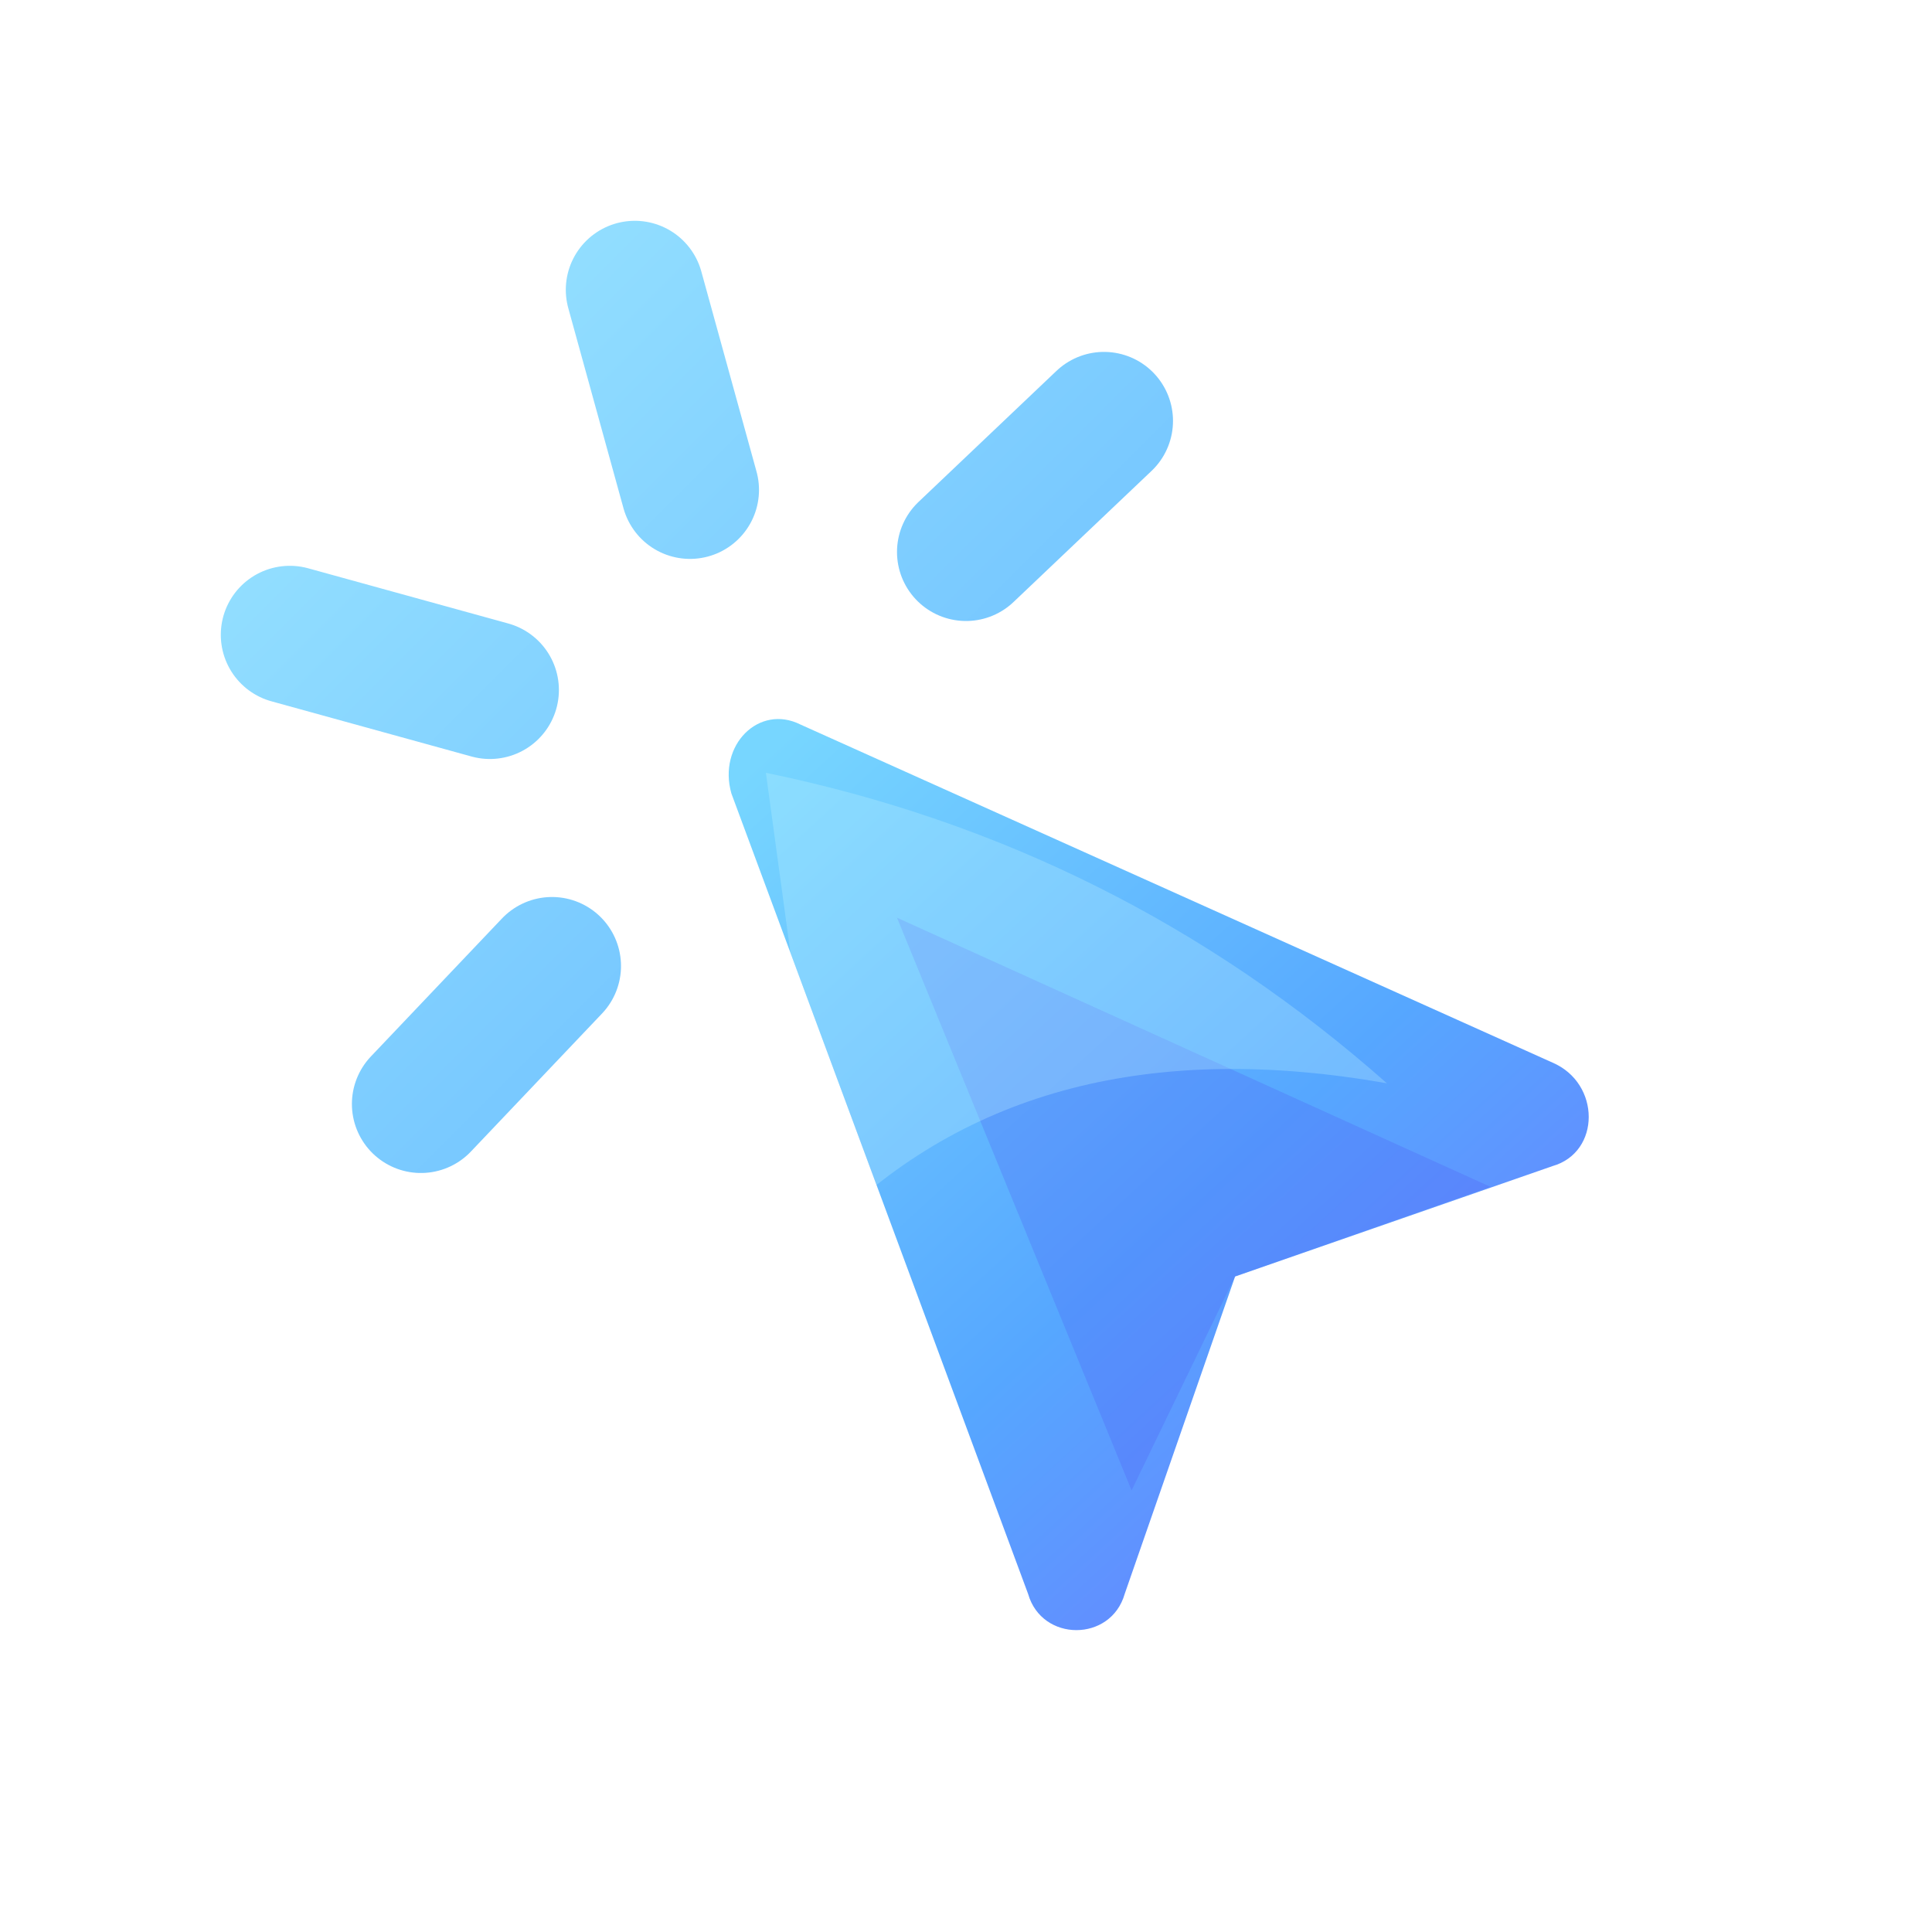
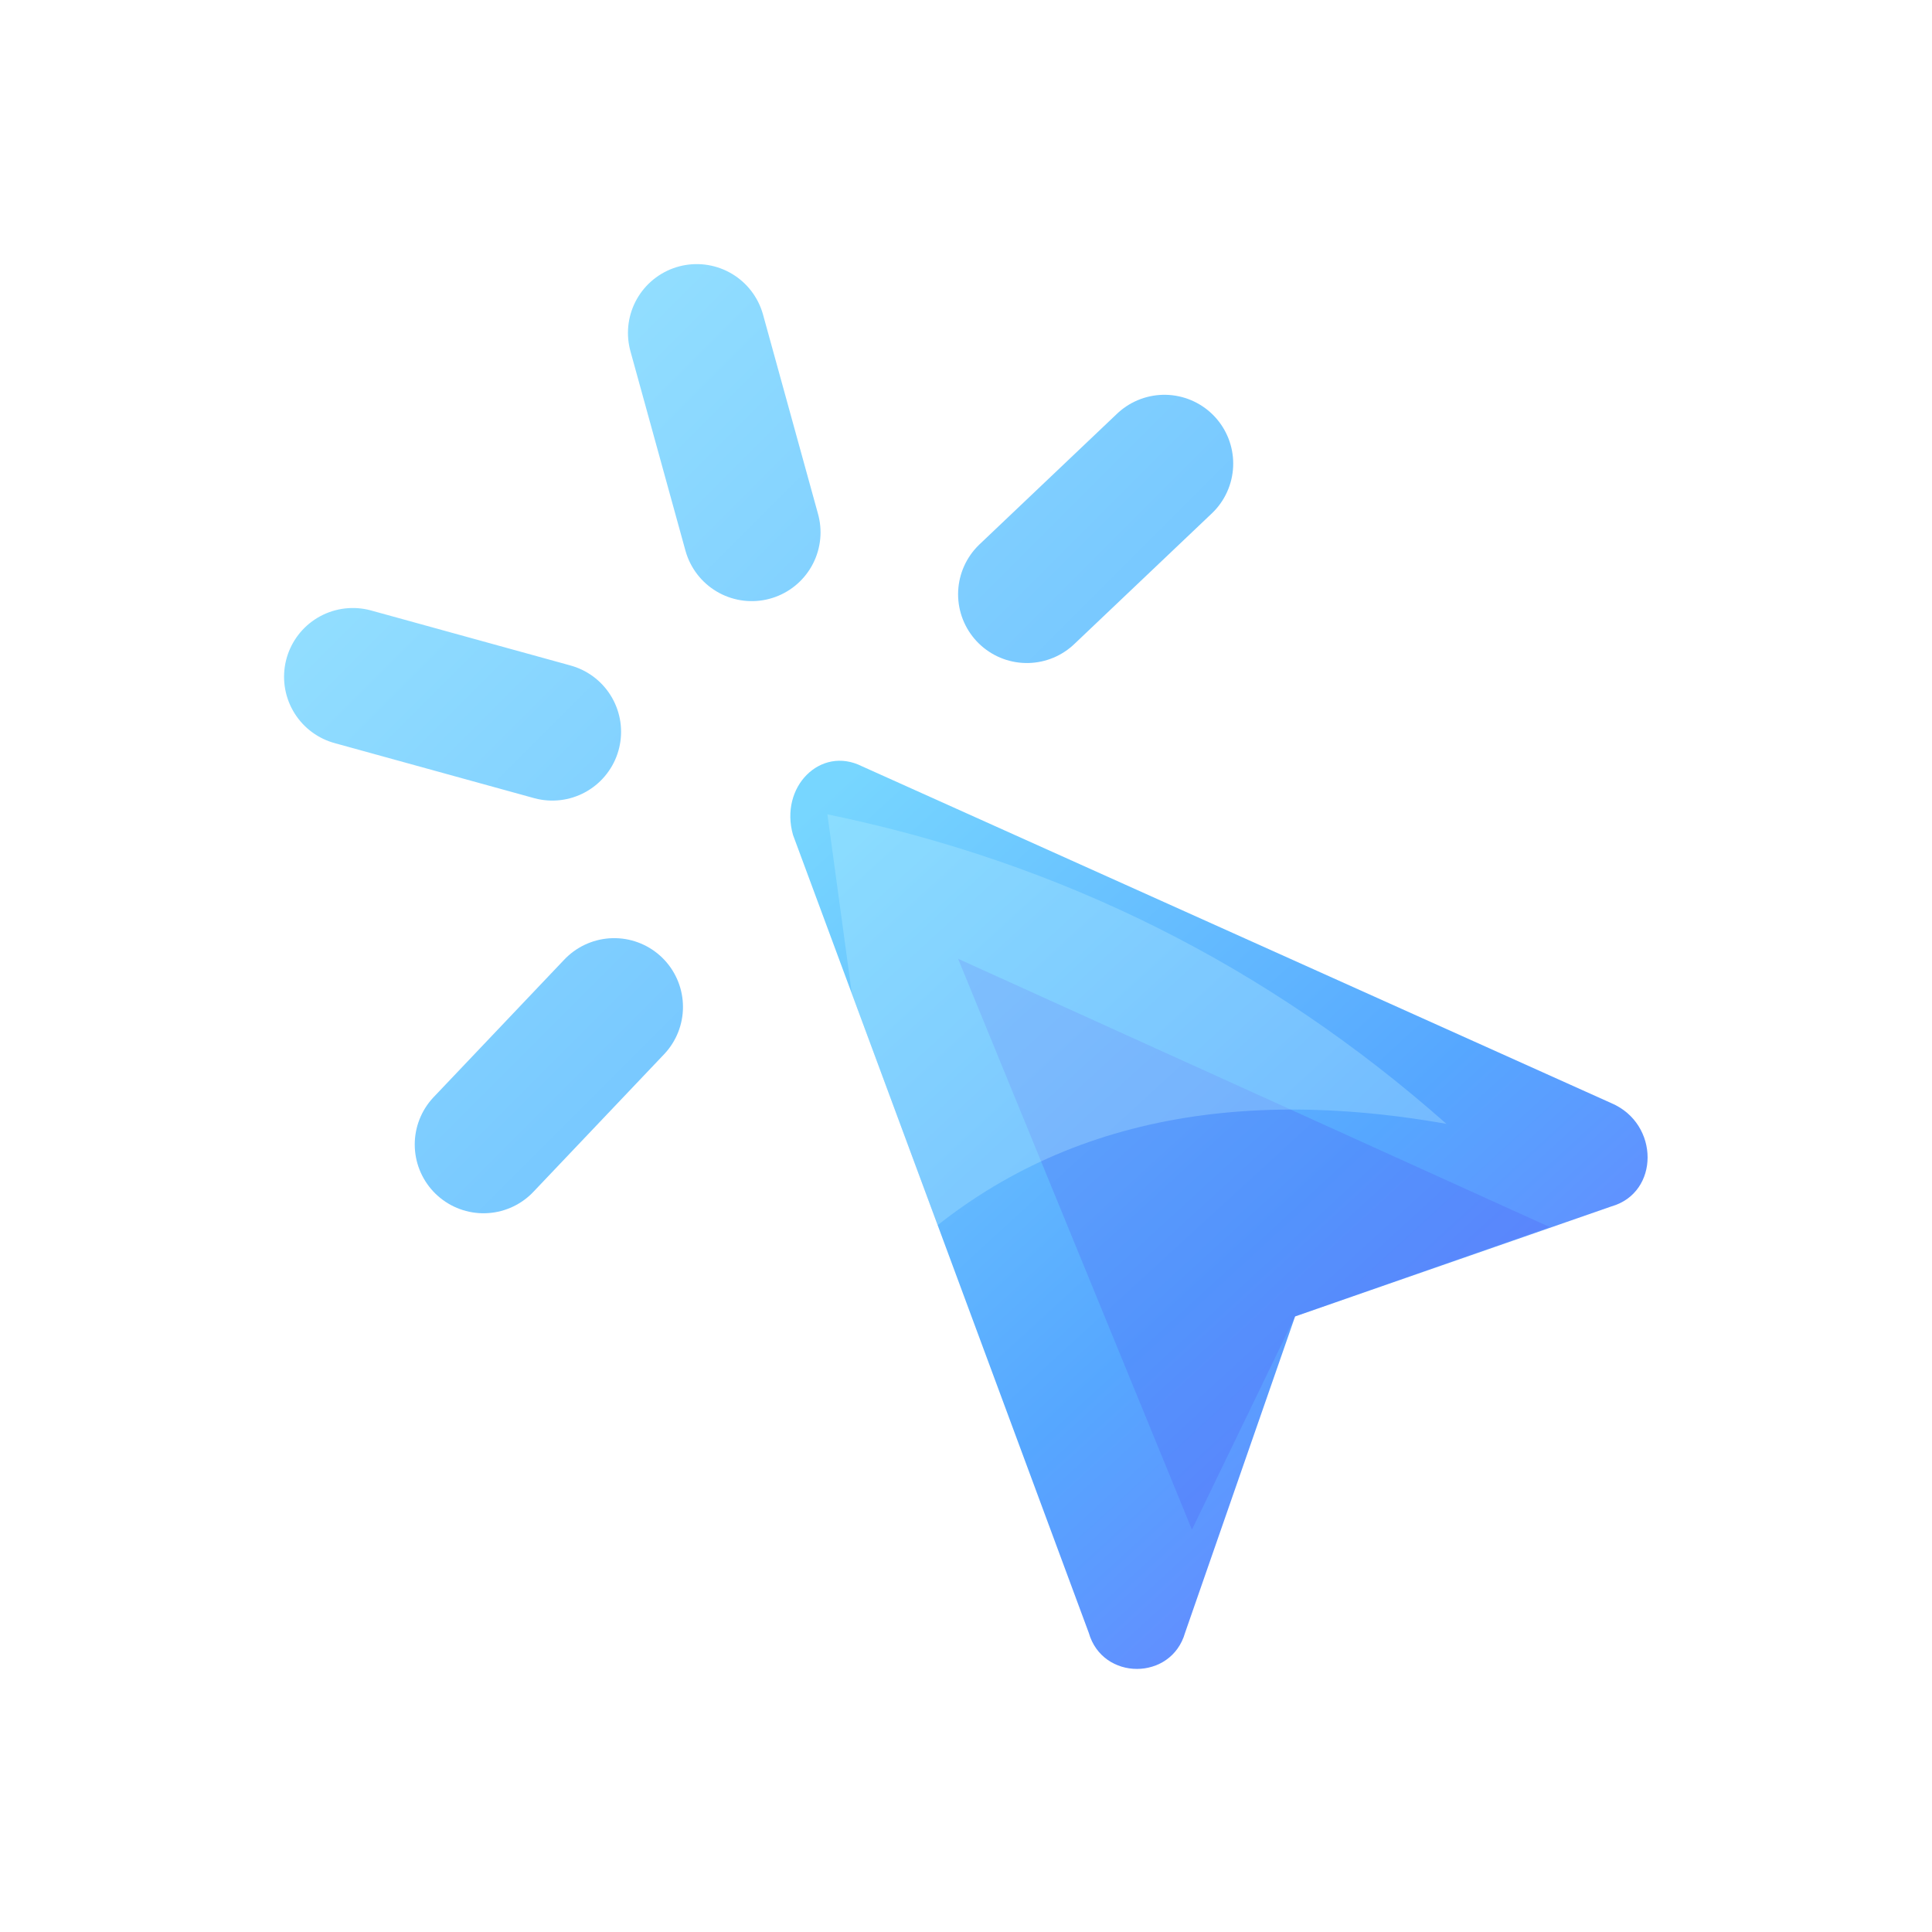
- <svg xmlns="http://www.w3.org/2000/svg" viewBox="-2 -2 28 28">
+ <svg xmlns="http://www.w3.org/2000/svg" viewBox="-2.93 -2.64 28.09 28.09">
  <defs>
    <linearGradient id="pointer" x1="9" y1="9" x2="20" y2="21" gradientUnits="userSpaceOnUse">
      <stop stop-color="#77D6FF" />
      <stop offset=".55" stop-color="#56A7FF" />
      <stop offset="1" stop-color="#6C78FF" />
    </linearGradient>
    <linearGradient id="click" x1="2" y1="2" x2="14" y2="14" gradientUnits="userSpaceOnUse">
      <stop stop-color="#9AE5FF" />
      <stop offset="1" stop-color="#66B9FF" />
    </linearGradient>
    <clipPath id="pointer-shape">
      <path d="M9.6 8.5c-.6-.3-1.2.3-1 1l4.3 11.6c.2.7 1.2.7 1.4 0l1.6-4.6 4.6-1.6c.7-.2.7-1.2 0-1.5L9.6 8.5Z" />
    </clipPath>
  </defs>
  <g fill="none" stroke="url(#click)" stroke-width="2" stroke-linecap="round" stroke-linejoin="round">
    <path d="M7.2 2.2 8 5.1M5.1 8l-2.9-.8M14 4.1 12 6M6 12l-1.9 2" />
  </g>
  <path d="M9.6 8.5c-.6-.3-1.2.3-1 1l4.3 11.6c.2.7 1.2.7 1.4 0l1.6-4.6 4.6-1.6c.7-.2.7-1.2 0-1.5L9.6 8.5Z" fill="url(#pointer)" />
  <g clip-path="url(#pointer-shape)">
    <path d="m15.9 16.5 3.7-1.3-8.6-3.9 3.4 8.3 1.5-3.1Z" fill="#4E57F2" fill-opacity=".24" />
    <path d="M9.1 9.2c3.4.7 6.4 2.2 9 4.5-3.4-.6-6.1.1-8.1 2.1L9.1 9.2Z" fill="#C2F2FF" fill-opacity=".28" />
  </g>
</svg>
